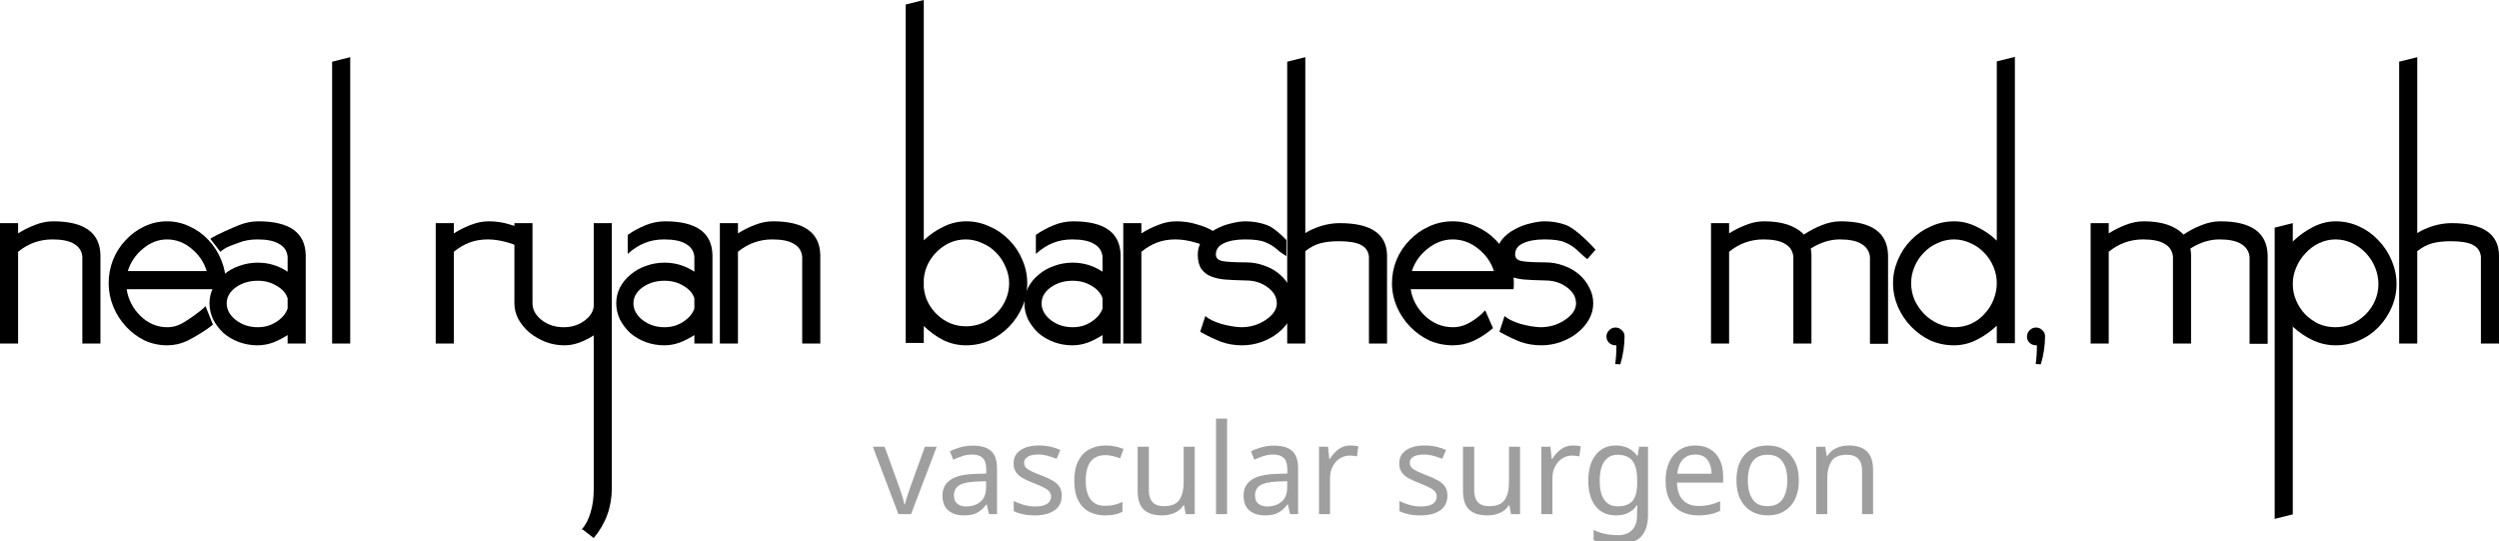
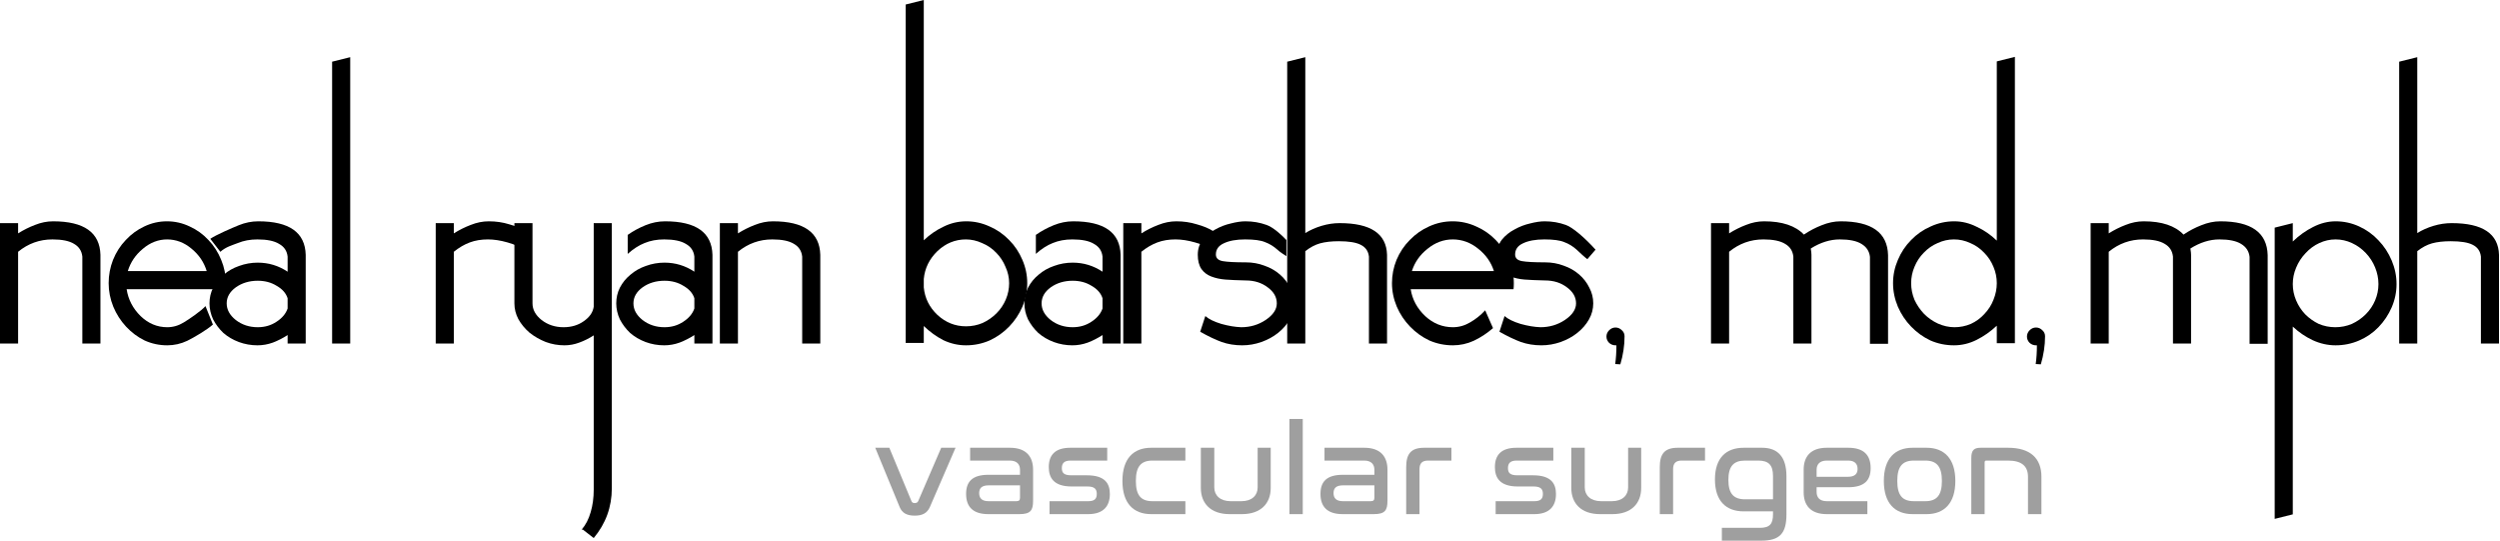
<svg xmlns="http://www.w3.org/2000/svg" width="140.307mm" height="30.343mm" viewBox="0 0 140.307 30.343" version="1.1" id="svg5">
  <defs id="defs2">
    <rect x="176.944" y="105.491" width="329.688" height="53.21" id="rect116575" />
    <rect x="83.621" y="55.692" width="654.87" height="112.288" id="rect3422" />
  </defs>
  <g id="layer1" transform="translate(-23.16787,-11.10333)">
    <g aria-label="neal ryan barshes, md, mph" transform="scale(0.2645833)" id="text3420" style="font-size:64px;line-height:1.25;word-spacing:-10.55px;white-space:pre;shape-inside:url(#rect3422)">
      <path d="m 105.036,114.829 h 3.84 V 96.013 q -0.192,-7.104 -10.048,-7.104 -1.92,0 -3.84,0.768 -1.856,0.704 -3.584,1.792 v -2.176 h -3.84 v 25.536 h 3.84 V 95.373 q 3.2,-2.624 7.296,-2.624 3.072,0 4.608,0.96 1.536,0.896 1.728,2.688 z" style="font-family:Noir-et-Blanc;-inkscape-font-specification:Noir-et-Blanc;letter-spacing:-1.88px" id="path45720" />
      <path d="m 122.994,92.749 c 1.929,0 3.673,0.661 5.233,1.984 1.56,1.28 2.627,2.859 3.201,4.736 h -16.744 c 0.575,-1.877 1.642,-3.456 3.201,-4.736 1.56,-1.323 3.283,-1.984 5.171,-1.984 z m 12.435,10.56 c 0.041,-0.299 0.062,-0.725 0.062,-1.28 0,-1.707 -0.328,-3.349 -0.985,-4.928 -0.657,-1.621 -1.56,-3.029 -2.709,-4.224 -1.149,-1.237 -2.483,-2.197 -4.001,-2.88 -1.518,-0.725 -3.119,-1.088 -4.802,-1.088 -1.683,0 -3.283,0.363 -4.802,1.088 -1.477,0.683 -2.791,1.643 -3.94,2.88 -1.149,1.195 -2.052,2.603 -2.709,4.224 -0.616,1.579 -0.923,3.221 -0.923,4.928 0,1.707 0.328,3.371 0.985,4.992 0.657,1.579 1.56,2.987 2.709,4.224 1.149,1.237 2.462,2.219 3.94,2.944 1.518,0.683 3.119,1.024 4.802,1.024 1.477,0 2.893,-0.32 4.248,-0.96 1.395,-0.683 4.207,-2.335 5.438,-3.444 l -1.576,-3.912 c -0.903,1.024 -3.451,2.77 -4.6,3.453 -1.108,0.683 -2.278,1.024 -3.509,1.024 -2.134,0 -4.022,-0.789 -5.664,-2.368 -1.642,-1.621 -2.627,-3.52 -2.955,-5.696 z" style="font-family:Noir-et-Blanc;-inkscape-font-specification:Noir-et-Blanc;letter-spacing:-5.35px;stroke-width:0.981" id="path45722" />
      <path d="m 142.26,97.677 c -1.365,0 -2.688,0.235 -3.968,0.704 -1.237,0.427 -2.325,1.045 -3.264,1.856 -0.939,0.768 -1.685,1.685 -2.24,2.752 -0.512,1.024 -0.768,2.133 -0.768,3.328 0,1.152 0.256,2.283 0.768,3.392 0.555,1.067 1.28,2.027 2.176,2.88 0.939,0.811 2.027,1.451 3.264,1.92 1.28,0.469 2.603,0.704 3.968,0.704 1.109,0 2.197,-0.192 3.264,-0.576 1.109,-0.427 2.155,-0.96 3.136,-1.6 v 1.792 h 3.84 V 96.013 c -0.128,-4.736 -3.477,-7.104 -10.048,-7.104 -1.408,0 -2.795,0.277 -4.16,0.832 -1.365,0.555 -4.886,2.069 -6.038,2.88 l 2.135,2.756 c 1.195,-1.067 2.517,-1.39 3.712,-1.859 1.237,-0.512 2.624,-0.768 4.16,-0.768 2.048,0 3.584,0.32 4.608,0.96 1.067,0.597 1.664,1.493 1.792,2.688 v 3.2 c -1.92,-1.28 -4.032,-1.92 -6.336,-1.92 z m 0,3.84 c 1.536,0 2.88,0.363 4.032,1.088 1.195,0.683 1.963,1.557 2.304,2.624 v 2.176 c -0.384,1.109 -1.173,2.048 -2.368,2.816 -1.152,0.768 -2.475,1.152 -3.968,1.152 -1.792,0 -3.349,-0.512 -4.672,-1.536 -1.28,-1.024 -1.92,-2.197 -1.92,-3.52 0,-1.323 0.64,-2.453 1.92,-3.392 1.323,-0.939 2.88,-1.408 4.672,-1.408 z" style="font-family:Noir-et-Blanc;-inkscape-font-specification:Noir-et-Blanc" id="path45724" />
      <path d="m 158.04,114.829 h 3.84 V 54.093 l -3.84,0.96 z" style="font-family:Noir-et-Blanc;-inkscape-font-specification:Noir-et-Blanc" id="path45726" />
      <path d="m 199.161,91.021 q -1.408,-0.896 -3.52,-1.472 -2.048,-0.64 -4.352,-0.64 -1.92,0 -3.84,0.768 -1.856,0.704 -3.584,1.792 v -2.176 h -3.84 v 25.536 h 3.84 V 95.373 q 1.664,-1.344 3.392,-1.984 1.728,-0.64 3.84,-0.64 1.92,0 4.16,0.64 2.24,0.64 3.904,1.664 z" style="font-family:Noir-et-Blanc;-inkscape-font-specification:Noir-et-Blanc;letter-spacing:-5px" id="path45728" />
      <path d="m 211.249,154.301 2.304,1.792 c 2.56,-3.072 3.84,-6.592 3.84,-10.56 V 89.293 h -3.84 v 17.728 c -0.171,1.195 -0.875,2.219 -2.112,3.072 -1.195,0.853 -2.624,1.28 -4.288,1.28 -1.792,0 -3.349,-0.512 -4.672,-1.536 -1.28,-1.024 -1.92,-2.197 -1.92,-3.52 V 89.293 h -3.84 v 17.024 c 0,1.152 0.277,2.261 0.832,3.328 0.597,1.067 1.387,2.027 2.368,2.88 1.024,0.811 2.176,1.472 3.456,1.984 1.28,0.469 2.603,0.704 3.968,0.704 1.067,0 2.112,-0.192 3.136,-0.576 1.067,-0.384 2.091,-0.896 3.072,-1.536 v 32.752 c 0,1.707 -0.213,3.285 -0.64,4.736 -0.427,1.493 -1.067,2.731 -1.92,3.712 z" style="letter-spacing:-1.62px" id="path45730" />
      <path d="m 228.573,97.677 q -2.048,0 -3.968,0.704 -1.856,0.64 -3.264,1.856 -1.408,1.152 -2.24,2.752 -0.768,1.536 -0.768,3.328 0,1.728 0.768,3.392 0.832,1.6 2.176,2.88 1.408,1.216 3.264,1.92 1.92,0.704 3.968,0.704 1.664,0 3.264,-0.576 1.664,-0.64 3.136,-1.6 v 1.792 h 3.84 V 96.013 q -0.192,-7.104 -10.048,-7.104 -2.112,0 -4.16,0.832 -2.048,0.832 -3.776,2.048 v 4.032 q 1.792,-1.6 3.584,-2.304 1.856,-0.768 4.16,-0.768 3.072,0 4.608,0.96 1.6,0.896 1.792,2.688 v 3.2 q -2.88,-1.92 -6.336,-1.92 z m 0,3.84 q 2.304,0 4.032,1.088 1.792,1.024 2.304,2.624 v 2.176 q -0.576,1.664 -2.368,2.816 -1.728,1.152 -3.968,1.152 -2.688,0 -4.672,-1.536 -1.92,-1.536 -1.92,-3.52 0,-1.984 1.92,-3.392 1.984,-1.408 4.672,-1.408 z" style="letter-spacing:-0.99px" id="path45732" />
      <path d="m 257.791,114.829 h 3.84 V 96.013 q -0.192,-7.104 -10.048,-7.104 -1.92,0 -3.84,0.768 -1.856,0.704 -3.584,1.792 v -2.176 h -3.84 v 25.536 h 3.84 V 95.373 q 3.2,-2.624 7.296,-2.624 3.072,0 4.608,0.96 1.536,0.896 1.728,2.688 z" style="font-family:Noir-et-Blanc;-inkscape-font-specification:Noir-et-Blanc" id="path45734" />
      <path d="m 279.753,114.701 h 3.84 v -3.584 c 1.28,1.237 2.667,2.24 4.16,3.008 1.536,0.725 3.136,1.088 4.8,1.088 1.749,0 3.413,-0.341 4.992,-1.024 1.579,-0.725 2.965,-1.707 4.16,-2.944 1.195,-1.237 2.133,-2.645 2.816,-4.224 0.683,-1.621 1.024,-3.285 1.024,-4.992 0,-1.707 -0.341,-3.349 -1.024,-4.928 -0.683,-1.621 -1.621,-3.029 -2.816,-4.224 -1.195,-1.237 -2.581,-2.197 -4.16,-2.88 -1.579,-0.725 -3.221,-1.088 -4.928,-1.088 -1.707,0 -3.328,0.384 -4.864,1.152 -1.536,0.725 -2.923,1.685 -4.16,2.88 v -50.976 l -3.84,0.96 z m 12.736,-21.952 c 1.195,0 2.347,0.256 3.456,0.768 1.152,0.469 2.155,1.152 3.008,2.048 0.853,0.853 1.515,1.856 1.984,3.008 0.512,1.109 0.768,2.261 0.768,3.456 0,1.195 -0.235,2.347 -0.704,3.456 -0.469,1.109 -1.131,2.091 -1.984,2.944 -0.853,0.853 -1.835,1.536 -2.944,2.048 -1.109,0.469 -2.283,0.704 -3.52,0.704 -2.304,0 -4.331,-0.811 -6.08,-2.432 -1.707,-1.621 -2.667,-3.563 -2.88,-5.824 v -1.792 c 0.213,-2.261 1.173,-4.224 2.88,-5.888 1.749,-1.664 3.776,-2.496 6.08,-2.496 z" style="font-family:Noir-et-Blanc;-inkscape-font-specification:Noir-et-Blanc;letter-spacing:-3.16px" id="path45736" />
      <path d="m 315.185,97.677 q -2.048,0 -3.968,0.704 -1.856,0.64 -3.264,1.856 -1.408,1.152 -2.24,2.752 -0.768,1.536 -0.768,3.328 0,1.728 0.768,3.392 0.832,1.6 2.176,2.88 1.408,1.216 3.264,1.92 1.92,0.704 3.968,0.704 1.664,0 3.264,-0.576 1.664,-0.64 3.136,-1.6 v 1.792 h 3.84 V 96.013 q -0.192,-7.104 -10.048,-7.104 -2.112,0 -4.16,0.832 -2.048,0.832 -3.776,2.048 v 4.032 q 1.792,-1.6 3.584,-2.304 1.856,-0.768 4.16,-0.768 3.072,0 4.608,0.96 1.6,0.896 1.792,2.688 v 3.2 q -2.88,-1.92 -6.336,-1.92 z m 0,3.84 q 2.304,0 4.032,1.088 1.792,1.024 2.304,2.624 v 2.176 q -0.576,1.664 -2.368,2.816 -1.728,1.152 -3.968,1.152 -2.688,0 -4.672,-1.536 -1.92,-1.536 -1.92,-3.52 0,-1.984 1.92,-3.392 1.984,-1.408 4.672,-1.408 z" style="font-family:Noir-et-Blanc;-inkscape-font-specification:Noir-et-Blanc;letter-spacing:0px" id="path45738" />
      <path d="m 345.061,91.021 q -1.408,-0.896 -3.52,-1.472 -2.048,-0.64 -4.352,-0.64 -1.92,0 -3.84,0.768 -1.856,0.704 -3.584,1.792 v -2.176 h -3.84 v 25.536 h 3.84 V 95.373 q 1.664,-1.344 3.392,-1.984 1.728,-0.64 3.84,-0.64 1.92,0 4.16,0.64 2.24,0.64 3.904,1.664 z" style="font-family:Noir-et-Blanc;-inkscape-font-specification:Noir-et-Blanc;letter-spacing:-3.88px" id="path45740" />
      <path d="m 360.54,92.884 c -0.853,-0.939 -2.803,-2.737 -4.211,-3.206 -1.408,-0.512 -2.901,-0.768 -4.48,-0.768 -0.896,0 -1.92,0.149 -3.072,0.448 -1.152,0.256 -2.261,0.683 -3.328,1.28 -1.067,0.555 -1.963,1.28 -2.688,2.176 -0.683,0.896 -1.024,1.963 -1.024,3.2 0,1.237 0.256,2.24 0.768,3.008 0.512,0.725 1.216,1.259 2.112,1.6 0.896,0.341 1.877,0.555 2.944,0.64 1.067,0.085 2.517,0.149 4.352,0.192 1.835,0 3.392,0.491 4.672,1.472 1.28,0.939 1.92,2.069 1.92,3.392 0,1.28 -0.789,2.453 -2.368,3.52 -1.536,1.024 -3.264,1.536 -5.184,1.536 -1.28,-0.043 -2.688,-0.277 -4.224,-0.704 -1.536,-0.469 -2.667,-1.024 -3.392,-1.664 l -1.088,3.328 c 1.664,0.939 3.179,1.664 4.544,2.176 1.365,0.469 2.816,0.704 4.352,0.704 1.408,0 2.773,-0.235 4.096,-0.704 1.323,-0.469 2.496,-1.109 3.52,-1.92 1.067,-0.853 1.899,-1.813 2.496,-2.88 0.597,-1.067 0.896,-2.197 0.896,-3.392 0,-1.195 -0.277,-2.304 -0.832,-3.328 -0.512,-1.067 -1.237,-2.005 -2.176,-2.816 -0.939,-0.811 -2.027,-1.429 -3.264,-1.856 -1.237,-0.469 -2.56,-0.704 -3.968,-0.704 -2.261,0 -3.883,-0.085 -4.864,-0.256 -0.981,-0.171 -1.472,-0.64 -1.472,-1.408 0,-1.067 0.555,-1.856 1.664,-2.368 1.152,-0.555 2.667,-0.832 4.544,-0.832 1.92,0 3.328,0.192 4.224,0.576 0.939,0.341 1.813,0.875 2.624,1.6 0.427,0.427 1.604,1.2 1.902,1.371 z" style="font-family:Noir-et-Blanc;-inkscape-font-specification:Noir-et-Blanc;letter-spacing:0px" id="path45742" />
      <path d="m 378.056,114.829 h 3.84 V 96.013 q -0.192,-6.72 -10.048,-6.72 -1.92,0 -3.84,0.576 -1.92,0.576 -3.456,1.536 v -37.312 l -3.84,0.96 v 59.776 h 3.84 V 95.245 q 1.536,-1.216 3.136,-1.664 1.664,-0.448 3.968,-0.448 3.2,0 4.672,0.768 1.536,0.768 1.728,2.496 z" style="font-family:Noir-et-Blanc;-inkscape-font-specification:Noir-et-Blanc;letter-spacing:-1.51px" id="path45744" />
      <path d="m 395.81,92.749 q 3.008,0 5.44,1.984 2.432,1.92 3.328,4.736 h -17.408 q 0.896,-2.816 3.328,-4.736 2.432,-1.984 5.376,-1.984 z m 12.928,10.56 q 0.064,-0.448 0.064,-1.28 0,-2.56 -1.024,-4.928 -1.024,-2.432 -2.816,-4.224 -1.792,-1.856 -4.16,-2.88 -2.368,-1.088 -4.992,-1.088 -2.624,0 -4.992,1.088 -2.304,1.024 -4.096,2.88 -1.792,1.792 -2.816,4.224 -0.96,2.368 -0.96,4.928 0,2.56 1.024,4.992 1.024,2.368 2.816,4.224 1.792,1.856 4.096,2.944 2.368,1.024 4.992,1.024 2.304,0 4.416,-0.96 2.176,-1.024 4.096,-2.688 l -1.664,-3.776 q -1.408,1.536 -3.2,2.56 -1.728,1.024 -3.648,1.024 -3.328,0 -5.888,-2.368 -2.56,-2.432 -3.072,-5.696 z" style="font-family:Noir-et-Blanc;-inkscape-font-specification:Noir-et-Blanc;letter-spacing:-3.82px" id="path45746" />
      <path d="m 426.142,94.925 c -2.197,-2.462 -4.905,-4.778 -6.313,-5.248 -1.408,-0.512 -2.901,-0.768 -4.48,-0.768 -0.896,0 -1.92,0.149 -3.072,0.448 -1.152,0.256 -2.261,0.683 -3.328,1.28 -1.067,0.555 -1.963,1.28 -2.688,2.176 -0.683,0.896 -1.024,1.963 -1.024,3.2 0,1.237 0.256,2.24 0.768,3.008 0.512,0.725 1.216,1.259 2.112,1.6 0.896,0.341 1.877,0.555 2.944,0.64 1.067,0.085 2.517,0.149 4.352,0.192 1.835,0 3.392,0.491 4.672,1.472 1.28,0.939 1.92,2.069 1.92,3.392 0,1.28 -0.789,2.453 -2.368,3.52 -1.536,1.024 -3.264,1.536 -5.184,1.536 -1.28,-0.043 -2.688,-0.277 -4.224,-0.704 -1.536,-0.469 -2.667,-1.024 -3.392,-1.664 l -1.088,3.328 c 1.664,0.939 3.179,1.664 4.544,2.176 1.365,0.469 2.816,0.704 4.352,0.704 1.408,0 2.773,-0.235 4.096,-0.704 1.323,-0.469 2.496,-1.109 3.52,-1.92 1.067,-0.853 1.899,-1.813 2.496,-2.88 0.597,-1.067 0.896,-2.197 0.896,-3.392 0,-1.195 -0.277,-2.304 -0.832,-3.328 -0.512,-1.067 -1.237,-2.005 -2.176,-2.816 -0.939,-0.811 -2.027,-1.429 -3.264,-1.856 -1.237,-0.469 -2.56,-0.704 -3.968,-0.704 -2.261,0 -3.883,-0.085 -4.864,-0.256 -0.981,-0.171 -1.472,-0.64 -1.472,-1.408 0,-1.067 0.555,-1.856 1.664,-2.368 1.152,-0.555 2.667,-0.832 4.544,-0.832 1.92,0 3.328,0.192 4.224,0.576 0.939,0.341 1.813,0.875 2.624,1.6 0.427,0.427 1.976,1.841 2.275,2.012 z" style="font-family:Noir-et-Blanc;-inkscape-font-specification:Noir-et-Blanc;letter-spacing:-2.06px" id="path45748" />
      <path d="m 430.314,119.181 1.088,0.064 q 0.896,-3.008 0.896,-5.952 0,-0.768 -0.576,-1.28 -0.576,-0.576 -1.344,-0.576 -0.768,0 -1.344,0.576 -0.576,0.576 -0.576,1.344 0,0.768 0.576,1.344 0.576,0.512 1.344,0.512 h 0.192 q 0,2.176 -0.256,3.968 z" style="font-family:Noir-et-Blanc;-inkscape-font-specification:Noir-et-Blanc" id="path45750" />
      <path d="m 484.373,114.893 h 3.84 V 96.077 q -0.192,-7.168 -10.048,-7.168 -1.984,0 -4.032,0.832 -1.984,0.768 -3.776,1.984 -2.688,-2.816 -8.448,-2.816 -1.92,0 -3.84,0.768 -1.856,0.704 -3.584,1.792 v -2.176 h -3.84 v 25.536 h 3.84 V 95.373 q 3.2,-2.624 7.296,-2.624 3.072,0 4.608,0.96 1.536,0.896 1.728,2.688 v 18.432 h 3.84 V 96.013 q 0,-0.448 -0.128,-1.216 v -0.128 q 3.072,-1.92 6.144,-1.92 3.072,0 4.608,0.96 1.6,0.96 1.792,2.752 z" style="letter-spacing:-1.5px" id="path45752" />
      <path d="m 511.289,114.765 h 3.84 V 54.029 l -3.84,0.96 v 38.016 q -1.92,-1.856 -4.288,-2.944 -2.304,-1.152 -4.736,-1.152 -2.624,0 -4.992,1.088 -2.368,1.024 -4.16,2.88 -1.792,1.792 -2.816,4.224 -1.024,2.368 -1.024,4.928 0,2.56 1.024,4.992 1.024,2.368 2.816,4.224 1.792,1.856 4.096,2.944 2.368,1.024 4.992,1.024 2.496,0 4.8,-1.152 2.304,-1.152 4.288,-3.008 z m -9.088,-22.016 q 1.792,0 3.456,0.768 1.664,0.704 2.944,2.048 1.28,1.28 1.984,3.008 0.704,1.664 0.704,3.456 0,1.792 -0.704,3.52 -0.64,1.664 -1.92,3.008 -1.216,1.344 -2.88,2.112 -1.664,0.704 -3.456,0.704 -1.792,0 -3.52,-0.768 -1.664,-0.768 -2.944,-2.048 -1.28,-1.344 -2.048,-3.008 -0.704,-1.728 -0.704,-3.52 0,-1.792 0.704,-3.456 0.704,-1.728 1.984,-3.008 1.28,-1.344 2.944,-2.048 1.664,-0.768 3.456,-0.768 z" style="font-family:Noir-et-Blanc;-inkscape-font-specification:Noir-et-Blanc;word-spacing:-19px" id="path45754" />
      <path d="m 519.545,119.181 1.088,0.064 q 0.896,-3.008 0.896,-5.952 0,-0.768 -0.576,-1.28 -0.576,-0.576 -1.344,-0.576 -0.768,0 -1.344,0.576 -0.576,0.576 -0.576,1.344 0,0.768 0.576,1.344 0.576,0.512 1.344,0.512 h 0.192 q 0,2.176 -0.256,3.968 z" style="font-family:Noir-et-Blanc;-inkscape-font-specification:Noir-et-Blanc;word-spacing:-19px" id="path45756" />
      <path d="m 564.929,114.893 h 3.84 V 96.077 q -0.192,-7.168 -10.048,-7.168 -1.984,0 -4.032,0.832 -1.984,0.768 -3.776,1.984 -2.688,-2.816 -8.448,-2.816 -1.92,0 -3.84,0.768 -1.856,0.704 -3.584,1.792 v -2.176 h -3.84 v 25.536 h 3.84 V 95.373 q 3.2,-2.624 7.296,-2.624 3.072,0 4.608,0.96 1.536,0.896 1.728,2.688 v 18.432 h 3.84 V 96.013 q 0,-0.448 -0.128,-1.216 v -0.128 q 3.072,-1.92 6.144,-1.92 3.072,0 4.608,0.96 1.6,0.96 1.792,2.752 z" style="letter-spacing:-1.07px" id="path45758" />
      <path d="m 574.099,151.069 v -39.824 c 1.28,1.195 2.688,2.155 4.224,2.88 1.579,0.725 3.2,1.088 4.864,1.088 1.749,0 3.413,-0.341 4.992,-1.024 1.579,-0.683 2.944,-1.621 4.096,-2.816 1.195,-1.237 2.133,-2.645 2.816,-4.224 0.683,-1.579 1.024,-3.221 1.024,-4.928 0,-1.707 -0.341,-3.371 -1.024,-4.992 -0.683,-1.621 -1.621,-3.051 -2.816,-4.288 -1.152,-1.237 -2.517,-2.219 -4.096,-2.944 -1.579,-0.725 -3.243,-1.088 -4.992,-1.088 -1.621,0 -3.221,0.405 -4.8,1.216 -1.536,0.768 -2.965,1.792 -4.288,3.072 v -3.904 l -3.84,0.96 v 61.776 z m 9.088,-58.32 c 1.195,0 2.347,0.256 3.456,0.768 1.109,0.512 2.091,1.216 2.944,2.112 0.853,0.896 1.515,1.92 1.984,3.072 0.469,1.152 0.704,2.325 0.704,3.52 0,1.195 -0.235,2.347 -0.704,3.456 -0.469,1.109 -1.131,2.091 -1.984,2.944 -0.853,0.853 -1.835,1.536 -2.944,2.048 -1.109,0.469 -2.283,0.704 -3.52,0.704 -1.237,0 -2.411,-0.235 -3.52,-0.704 -1.067,-0.512 -2.027,-1.195 -2.88,-2.048 -0.811,-0.853 -1.451,-1.835 -1.92,-2.944 -0.469,-1.109 -0.704,-2.261 -0.704,-3.456 0,-1.195 0.235,-2.347 0.704,-3.456 0.469,-1.152 1.131,-2.176 1.984,-3.072 0.853,-0.939 1.835,-1.664 2.944,-2.176 1.109,-0.512 2.261,-0.768 3.456,-0.768 z" style="font-family:Noir-et-Blanc;-inkscape-font-specification:Noir-et-Blanc;letter-spacing:-2px;word-spacing:-19px" id="path45760" />
      <path d="m 614.018,114.829 h 3.84 V 96.013 q -0.192,-6.72 -10.048,-6.72 -1.92,0 -3.84,0.576 -1.92,0.576 -3.456,1.536 v -37.312 l -3.84,0.96 v 59.776 h 3.84 V 95.245 q 1.536,-1.216 3.136,-1.664 1.664,-0.448 3.968,-0.448 3.2,0 4.672,0.768 1.536,0.768 1.728,2.496 z" style="font-family:Noir-et-Blanc;-inkscape-font-specification:Noir-et-Blanc;letter-spacing:-2px;word-spacing:-19px" id="path45762" />
-       <text xml:space="preserve" transform="translate(95.84252,22.65486)" id="text116573" style="font-size:26.667px;line-height:1.25;font-family:Nasalization;-inkscape-font-specification:Nasalization;letter-spacing:0px;word-spacing:0px;white-space:pre;shape-inside:url(#rect116575);fill:#9f9f9f;fill-opacity:1">
-         <tspan x="176.943" y="128.367" id="tspan137568">vascular surgeon</tspan>
-       </text>
+       <g aria-label="vascular surgeon" transform="translate(95.84252,22.65486)" id="text116573" style="font-size:26.667px;font-family:Nasalization;-inkscape-font-specification:Nasalization;letter-spacing:0px;word-spacing:0px;shape-inside:url(#rect116575);fill:#9f9f9f">
+         <path d="m 177.45,114.287 5.173,12.56 c 0.533,1.307 1.573,1.84 3.2,1.84 1.6,0 2.64,-0.507 3.227,-1.84 l 5.44,-12.56 h -3.04 l -4.88,11.307 c -0.133,0.293 -0.373,0.427 -0.747,0.427 -0.347,0 -0.587,-0.133 -0.693,-0.427 l -4.693,-11.307 z" id="path137570" />
+         <path d="m 197.583,114.287 v 2.72 h 8.427 c 1.547,0 2.16,0.853 2.16,1.947 v 1.067 h -6.693 c -3.467,0 -4.747,1.493 -4.747,4.053 0,2.667 1.387,4.293 4.72,4.293 h 6.587 c 2.373,0 2.907,-0.8 2.907,-2.827 v -6.613 c 0,-2.667 -1.387,-4.64 -4.907,-4.64 z m 9.813,11.333 h -5.92 c -1.413,0 -1.973,-0.667 -1.973,-1.707 0,-1.04 0.533,-1.653 2.027,-1.653 h 6.64 v 2.64 c 0,0.507 -0.213,0.72 -0.773,0.72 z" id="path137572" />
+         <path d="m 218.863,114.287 c -3.28,0 -4.587,1.573 -4.587,4.107 0,2.16 0.96,4.107 4.853,4.107 h 3.333 c 1.413,0 2,0.453 2,1.573 0,1.093 -0.533,1.547 -1.84,1.547 h -8.187 v 2.747 h 8.187 c 3.307,0 4.613,-1.76 4.613,-4.267 0,-2.187 -0.987,-3.973 -4.88,-3.973 h -3.307 c -1.573,0 -2,-0.533 -2,-1.52 0,-1.067 0.533,-1.6 1.84,-1.6 h 7.787 v -2.72 z" id="path137574" />
+         <path d="m 236.01,114.287 c -3.76,0 -6.107,2.293 -6.107,7.04 0,4.747 2.347,7.04 6.107,7.04 h 7.253 v -2.747 h -6.987 c -2.453,0 -3.52,-1.253 -3.52,-4.293 0,-3.04 1.067,-4.32 3.52,-4.32 h 6.987 v -2.72 z" id="path137576" />
+         <path d="m 246.543,114.287 v 8.533 c 0,3.253 2.08,5.547 6.107,5.547 h 2.613 c 4.027,0 6.107,-2.293 6.107,-5.547 v -8.533 h -2.773 v 8.427 c 0,1.653 -1.2,2.907 -3.44,2.907 h -2.293 c -2.24,0 -3.467,-1.253 -3.467,-2.907 v -8.427 z" id="path137578" />
+         <path d="m 265.343,108.18 v 20.187 H 268.17 v -20.187 z" id="path137580" />
+         <path d="m 272.783,114.287 v 2.72 H 281.21 c 1.547,0 2.16,0.853 2.16,1.947 v 1.067 h -6.693 c -3.467,0 -4.747,1.493 -4.747,4.053 0,2.667 1.387,4.293 4.72,4.293 h 6.587 c 2.373,0 2.907,-0.8 2.907,-2.827 v -6.613 c 0,-2.667 -1.387,-4.64 -4.907,-4.64 z m 9.813,11.333 h -5.92 c -1.413,0 -1.973,-0.667 -1.973,-1.707 0,-1.04 0.533,-1.653 2.027,-1.653 h 6.64 v 2.64 c 0,0.507 -0.213,0.72 -0.773,0.72 z" id="path137582" />
+         <path d="m 293.93,114.287 c -2.773,0 -3.813,1.28 -3.813,4.107 v 9.973 h 2.827 v -9.547 c 0,-1.227 0.56,-1.813 1.813,-1.813 h 4.96 v -2.72 z" id="path137584" />
+         <path d="m 313.53,114.287 c -3.28,0 -4.587,1.573 -4.587,4.107 0,2.16 0.96,4.107 4.853,4.107 h 3.333 c 1.413,0 2,0.453 2,1.573 0,1.093 -0.533,1.547 -1.84,1.547 h -8.187 v 2.747 h 8.187 c 3.307,0 4.613,-1.76 4.613,-4.267 0,-2.187 -0.987,-3.973 -4.88,-3.973 h -3.307 c -1.573,0 -2,-0.533 -2,-1.52 0,-1.067 0.533,-1.6 1.84,-1.6 h 7.787 v -2.72 z" id="path137586" />
+         <path d="m 325.157,114.287 v 8.533 c 0,3.253 2.08,5.547 6.107,5.547 h 2.613 c 4.027,0 6.107,-2.293 6.107,-5.547 v -8.533 h -2.773 v 8.427 c 0,1.653 -1.2,2.907 -3.44,2.907 h -2.293 c -2.24,0 -3.467,-1.253 -3.467,-2.907 v -8.427 z" id="path137588" />
+         <path d="m 347.743,114.287 c -2.773,0 -3.813,1.28 -3.813,4.107 v 9.973 h 2.827 v -9.547 c 0,-1.227 0.56,-1.813 1.813,-1.813 h 4.96 v -2.72 z" id="path137590" />
+         <path d="m 361.743,114.287 c -3.76,0 -6.107,2.187 -6.107,6.72 0,4.56 2.347,6.773 6.107,6.773 h 6.213 v 0.64 c 0,2.027 -0.693,2.853 -2.8,2.853 h -8.053 v 2.72 h 8.373 c 3.947,0 5.333,-1.573 5.333,-5.573 v -8.107 c 0,-4.053 -1.813,-6.027 -5.173,-6.027 z m -3.253,6.827 c 0,-2.88 1.093,-4.107 3.52,-4.107 h 2.8 c 2.267,0 3.147,0.987 3.147,3.28 v 4.933 h -5.947 c -2.427,0 -3.52,-1.227 -3.52,-4.107 z" id="path137592" />
+         <path d="m 379.37,114.287 c -3.52,0 -4.907,1.973 -4.907,4.64 v 4.8 c 0,2.667 1.387,4.64 4.907,4.64 h 8.613 v -2.747 h -8.613 c -1.547,0 -2.16,-0.827 -2.16,-1.947 v -1.013 h 6.693 c 3.467,0 4.773,-1.467 4.773,-4.053 0,-2.72 -1.413,-4.32 -4.747,-4.32 z m -2.16,4.667 c 0,-1.093 0.613,-1.947 2.16,-1.947 h 4.533 c 1.387,0 2,0.693 2,1.76 0,1.04 -0.56,1.68 -2.08,1.68 h -6.613 z" id="path137594" />
+         <path d="m 397.583,114.287 c -3.76,0 -6.107,2.293 -6.107,7.04 0,4.747 2.347,7.04 6.107,7.04 h 2.96 c 3.733,0 6.107,-2.293 6.107,-7.04 0,-4.747 -2.373,-7.04 -6.107,-7.04 z m 2.693,2.72 c 2.427,0 3.52,1.28 3.52,4.32 0,3.04 -1.093,4.293 -3.52,4.293 h -2.427 c -2.453,0 -3.52,-1.253 -3.52,-4.293 0,-3.04 1.067,-4.32 3.52,-4.32 z" id="path137596" />
+         <path d="m 412.01,114.287 c -1.413,0 -1.973,0.533 -1.973,2.187 v 11.893 h 2.827 V 117.407 c 0,-0.267 0.107,-0.4 0.347,-0.4 h 4.613 c 2.96,0 4.24,1.227 4.24,3.44 v 7.92 h 2.853 v -7.92 c 0,-3.893 -2.32,-6.16 -7.093,-6.16 z" id="path137598" />
+       </g>
    </g>
  </g>
</svg>
